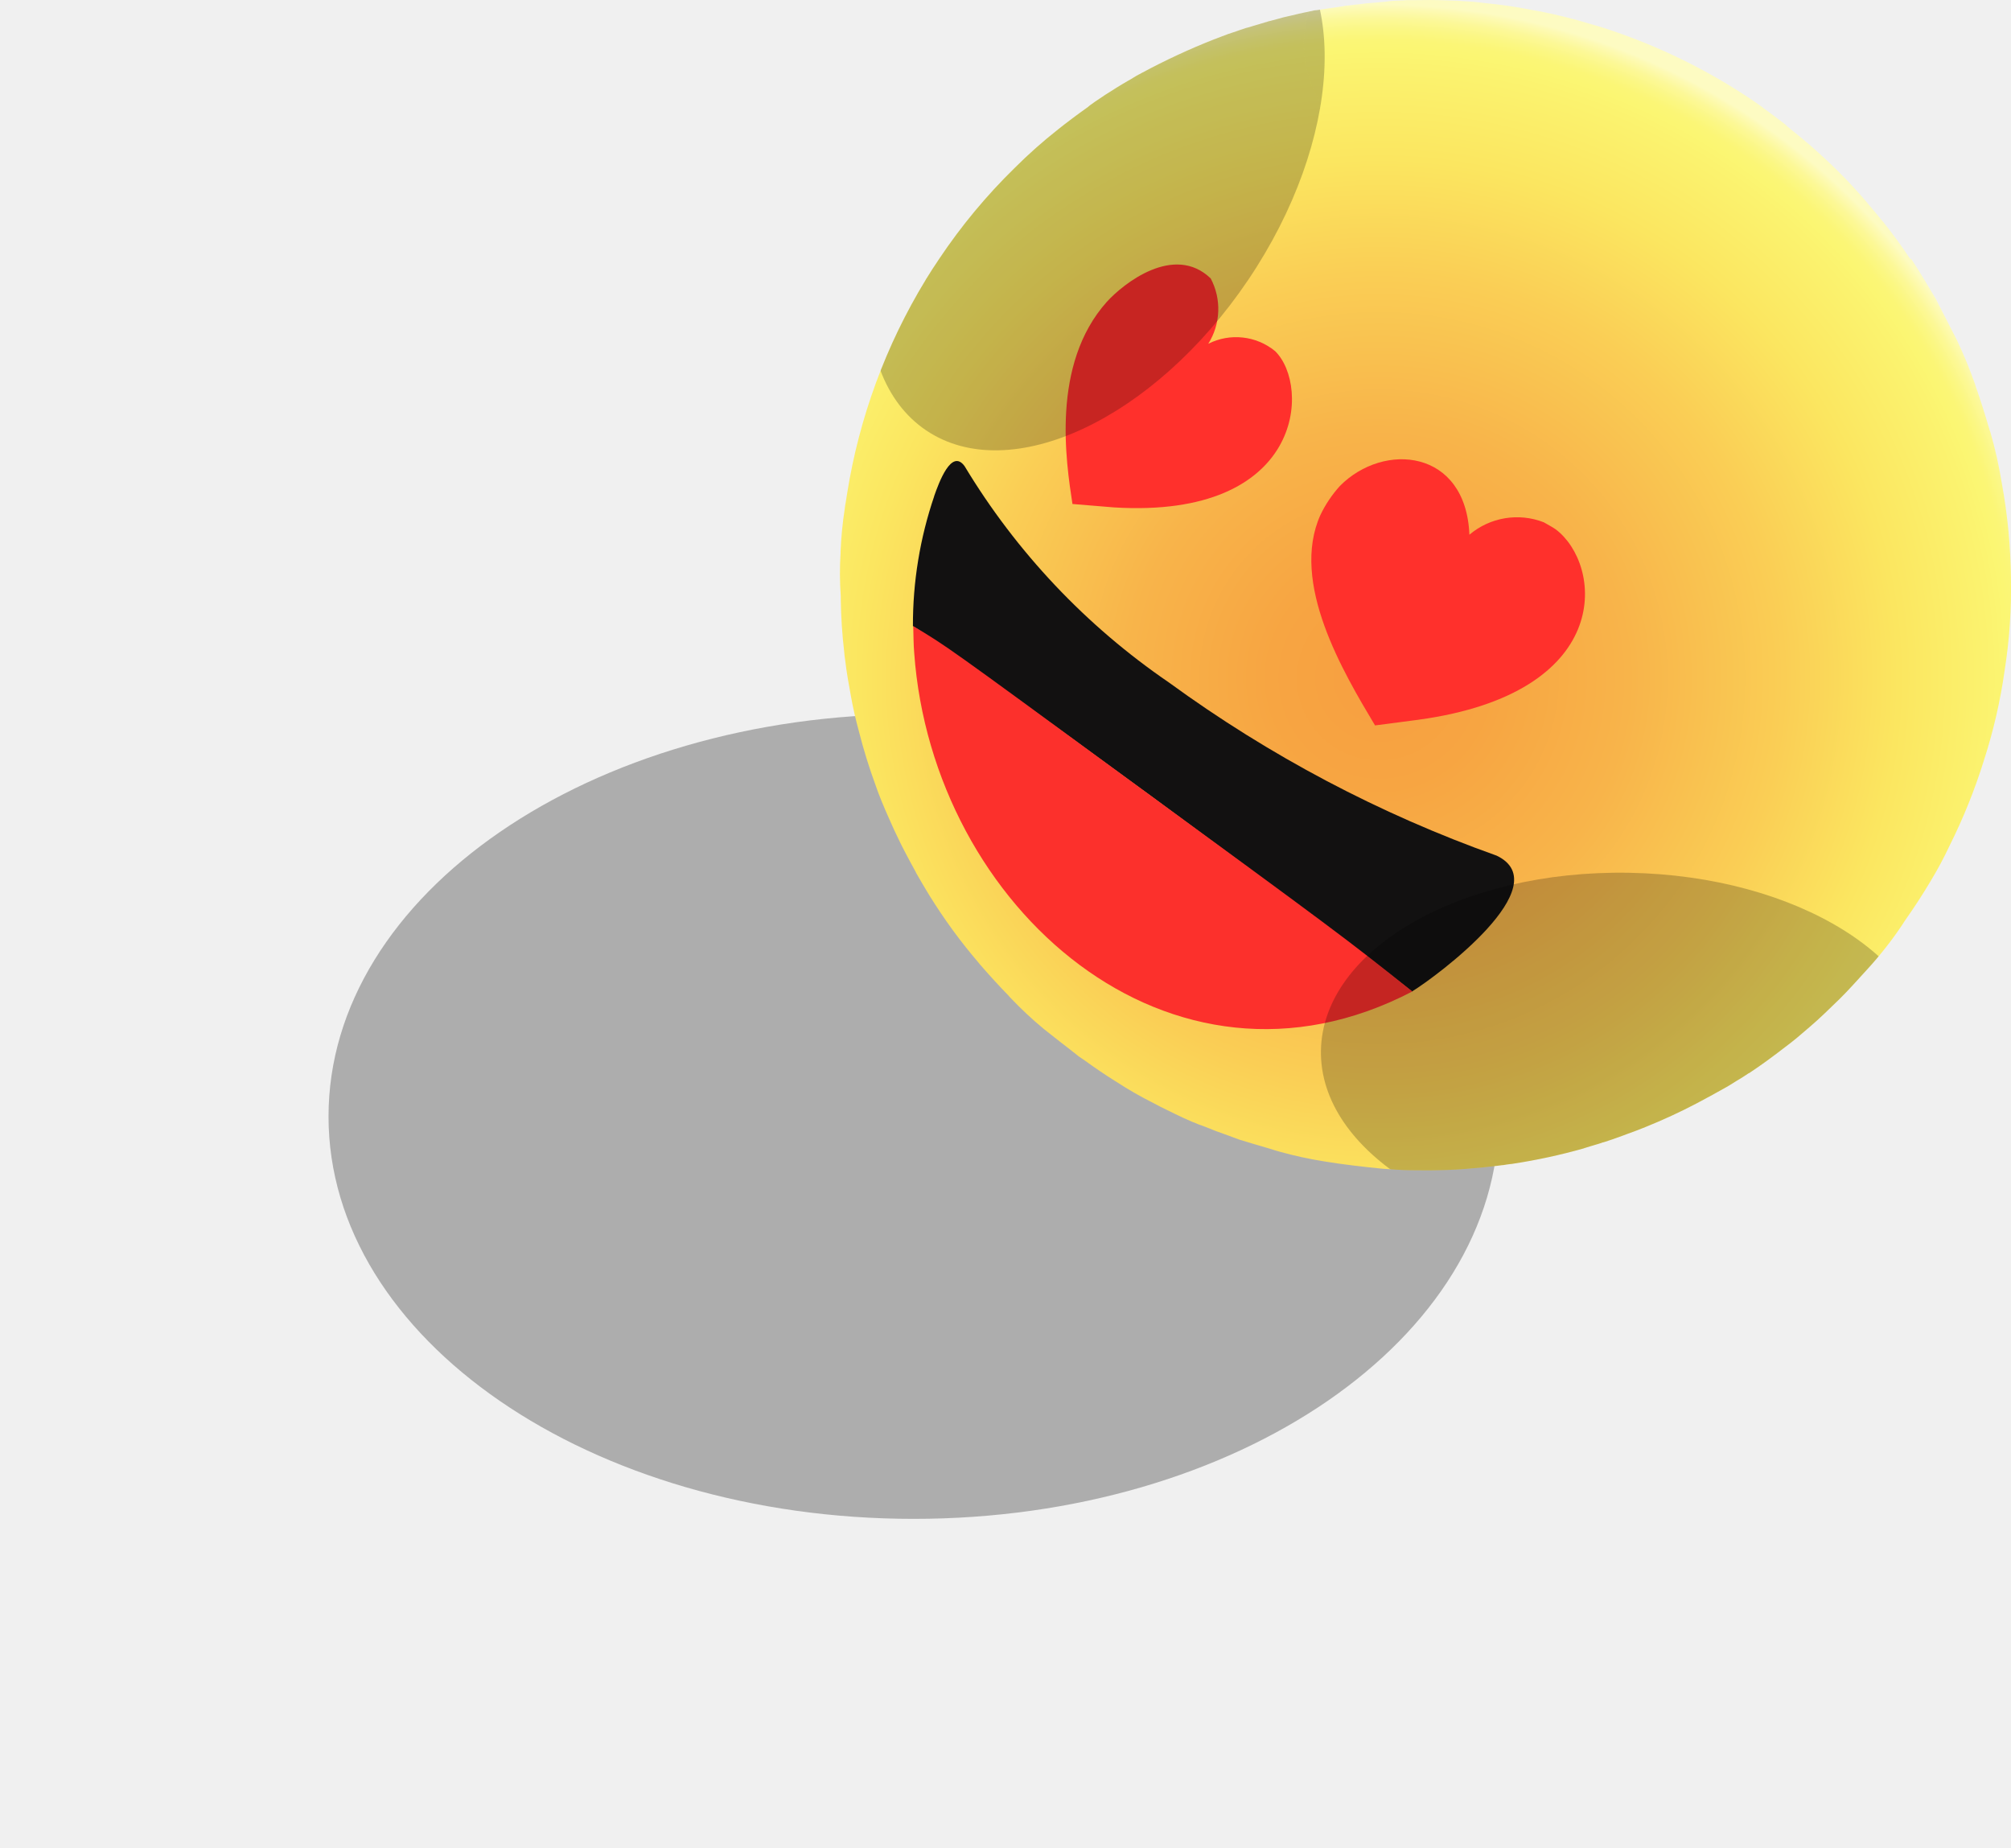
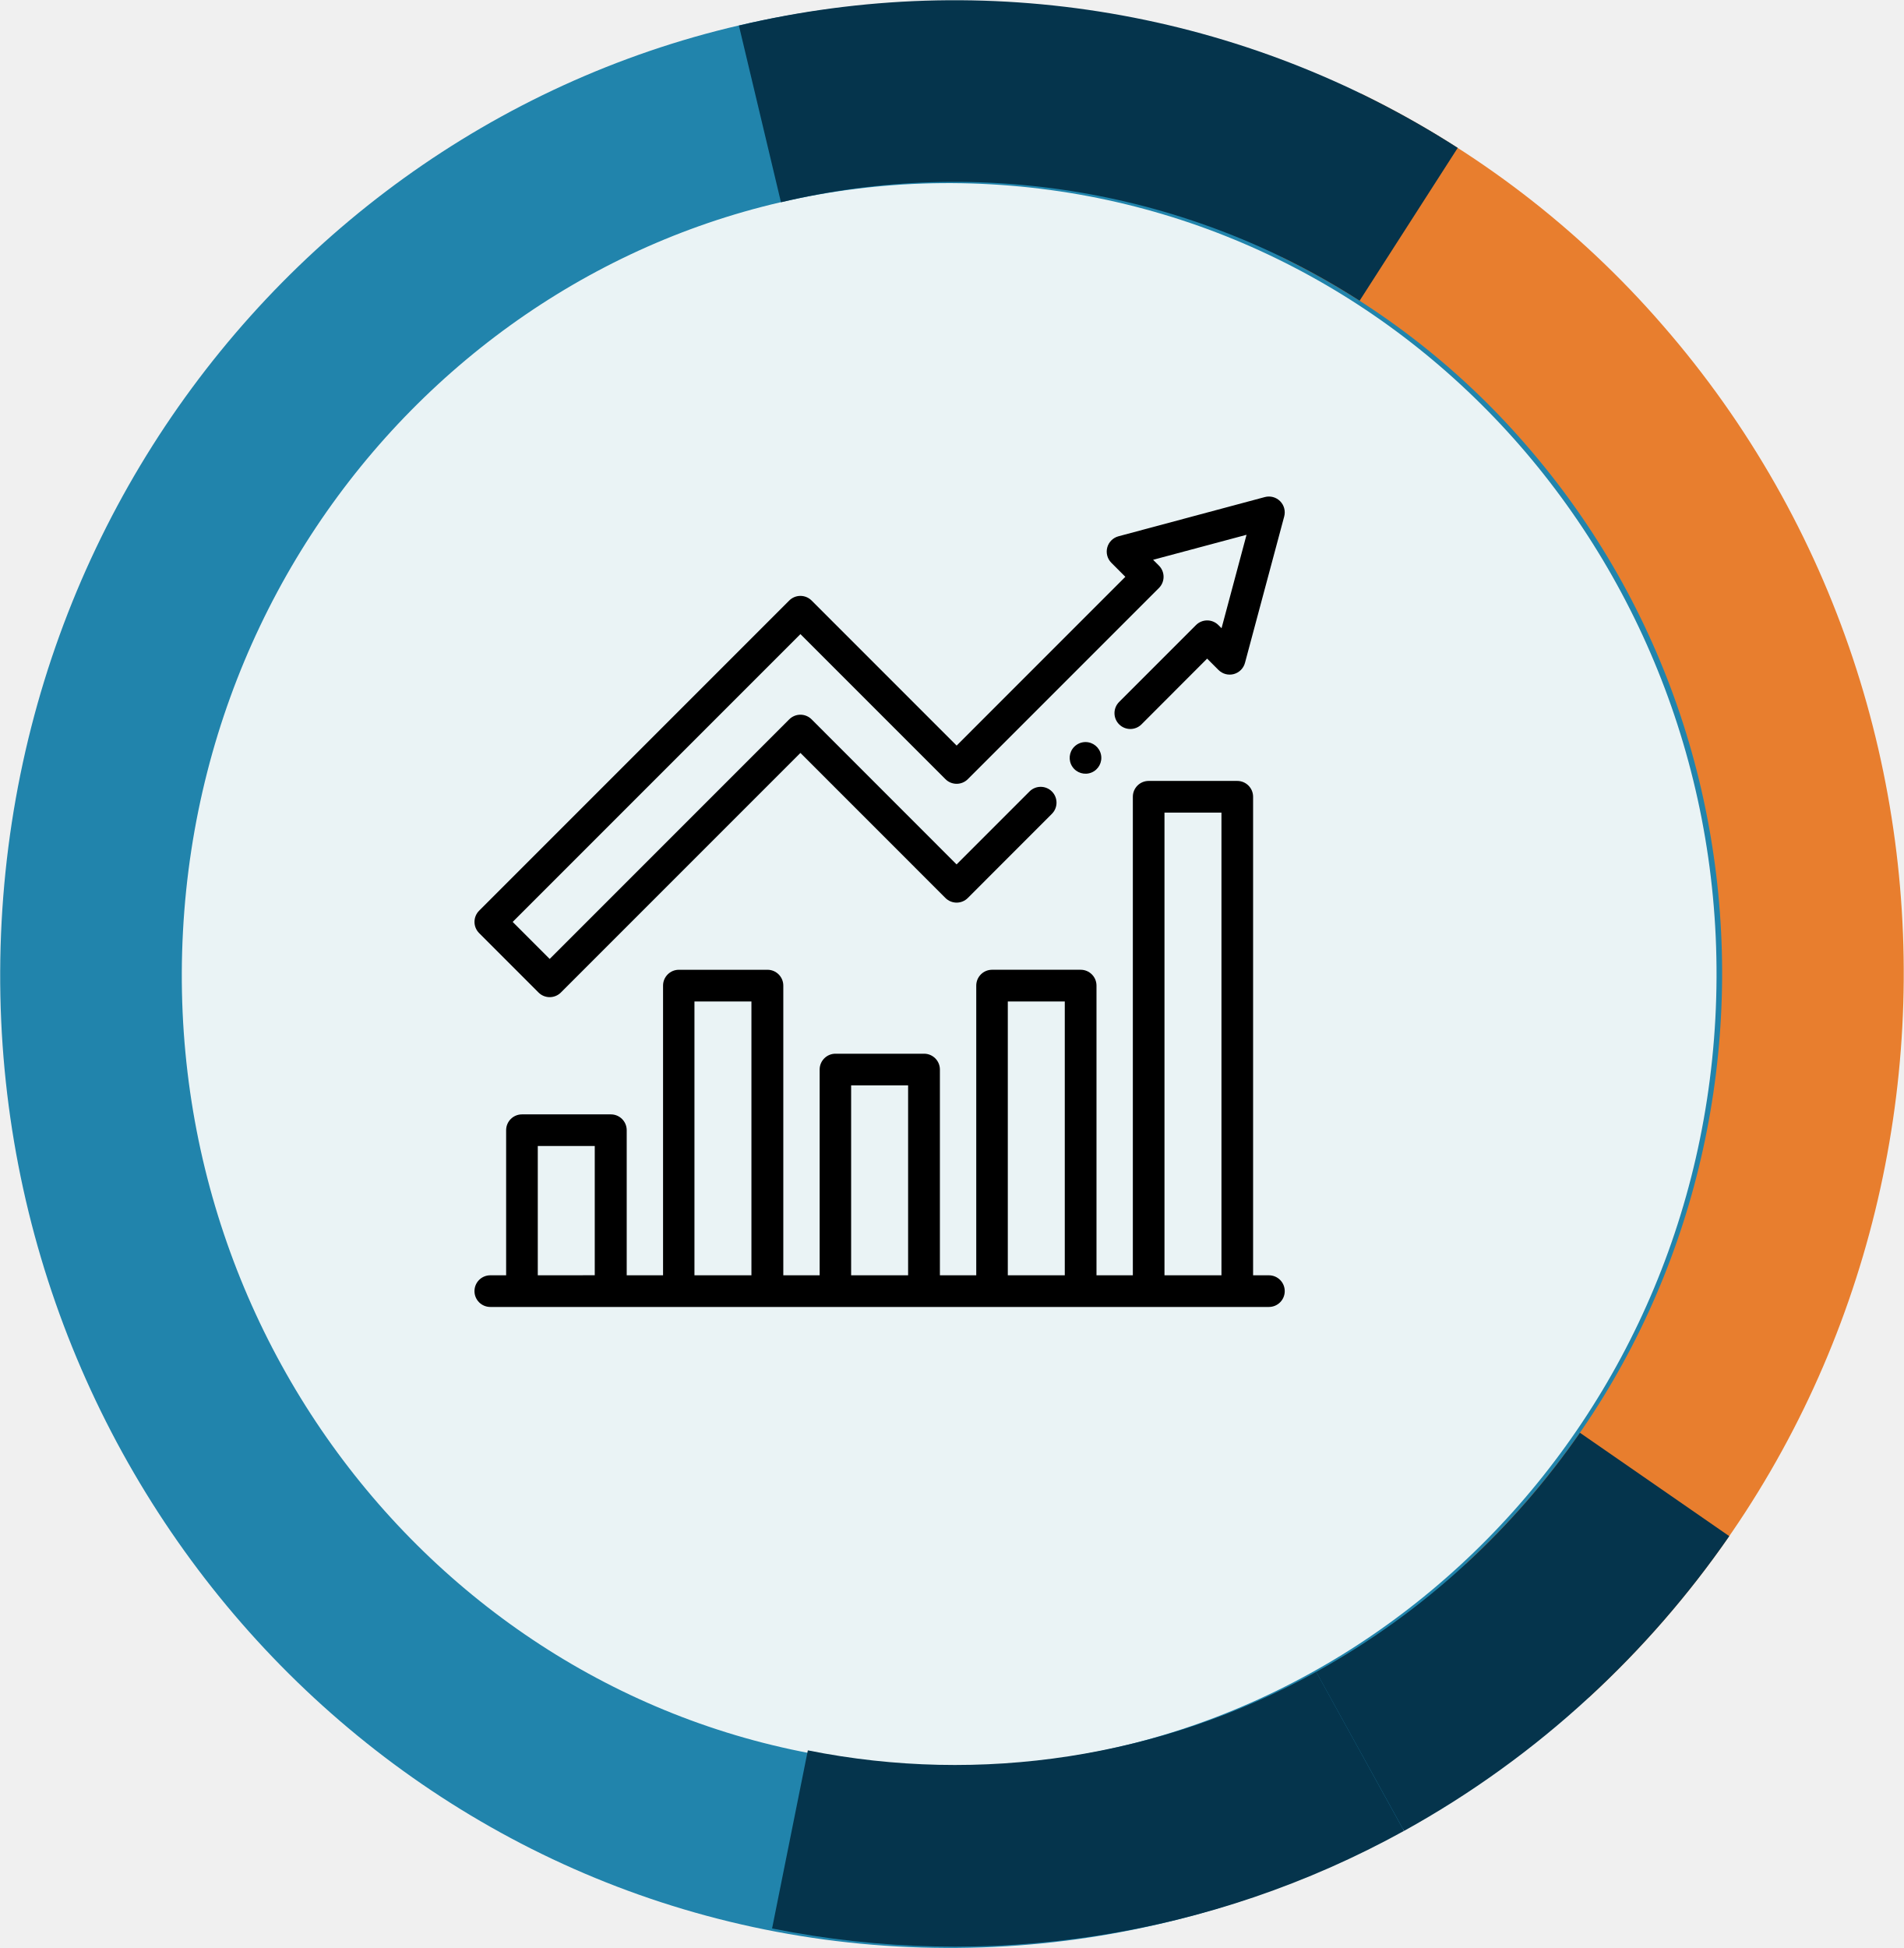
- <svg xmlns="http://www.w3.org/2000/svg" xmlns:xlink="http://www.w3.org/1999/xlink" width="82.478" height="75.758" viewBox="0 0 82.478 75.758">
-   <defs>
-     <radialGradient id="radial-gradient" cx="0.471" cy="0.58" r="0.575" gradientTransform="matrix(-0.999, -0.004, -0.004, 1, 0.933, 0.001)" gradientUnits="objectBoundingBox">
-       <stop offset="0" stop-color="#f79f40" />
-       <stop offset="0.163" stop-color="#f7a542" />
-       <stop offset="0.371" stop-color="#f8b44a" />
-       <stop offset="0.601" stop-color="#face55" />
-       <stop offset="0.771" stop-color="#fbe660" />
-       <stop offset="0.91" stop-color="#fbf36f" />
-       <stop offset="0.932" stop-color="#fbf672" />
-       <stop offset="0.947" stop-color="#fbf676" />
-       <stop offset="0.962" stop-color="#fbf783" />
-       <stop offset="0.978" stop-color="#fcf897" />
-       <stop offset="0.994" stop-color="#fdfab4" />
-       <stop offset="1" stop-color="#fdfbc2" />
-     </radialGradient>
-     <clipPath id="clip-path">
-       <path id="Trazado_116496" data-name="Trazado 116496" d="M52.65,29.84v-.06c0-.11-.03-.77-.15-1.75-.01-.09-.02-.17-.03-.26-.02-.12-.04-.25-.06-.38a23.894,23.894,0,0,0-3.15-8.77c0-.01-.01-.01-.01-.02-.17-.29-.35-.57-.54-.85h0a23.353,23.353,0,0,0-3.06-3.74,20.449,20.449,0,0,0-1.77-1.6c-.39-.32-.78-.62-1.19-.91a.265.265,0,0,1-.06-.05l-.05-.04-.21-.15c-.26-.18-.55-.37-.86-.57h0c-.01-.01-.02-.01-.03-.02-.15-.09-.3-.19-.47-.28-.07-.04-.15-.09-.22-.13s-.12-.07-.19-.11a1.092,1.092,0,0,0-.15-.08,25.413,25.413,0,0,0-2.93-1.4c-.26-.11-.47-.18-.58-.23l-.18-.07-.18-.07c-.01,0-.02-.01-.03-.01l-.04-.01-.3-.1-.04-.01c-.01,0-.03-.01-.04-.01l-.2-.07a2.759,2.759,0,0,0-.27-.08l-.23-.07c-.04-.01-.09-.03-.13-.04-.01,0-.03-.01-.04-.01s-.03-.01-.05-.01a.636.636,0,0,1-.07-.02l-.26-.07-.22-.06c-.07-.02-.14-.03-.21-.05h-.01l-.13-.03-.25-.06-.18-.04a2.049,2.049,0,0,0-.24-.05c-.01,0-.03-.01-.04-.01-.06-.01-.12-.03-.18-.04l-.11-.02-.13-.03h-.02l-.04-.01c-.02,0-.05-.01-.07-.01a1.766,1.766,0,0,1-.2-.04.6.6,0,0,0-.12-.02h0a2.068,2.068,0,0,1-.22-.04l-.19-.03c-.03-.01-.07-.01-.11-.02a.985.985,0,0,0-.17-.02,1,1,0,0,0-.16-.02l-.27-.03-.25-.03c-.03,0-.05-.01-.08-.01h-.02a1.641,1.641,0,0,0-.23-.02l-.34-.03c-.08-.01-.16-.01-.23-.02-.09-.01-.17-.01-.26-.02s-.18-.01-.27-.02A.97.97,0,0,1,29.76,7h-.37c-.48-.01-.96-.01-1.45,0-.11,0-.21,0-.31.01s-.22.01-.32.02c-.07,0-.13.01-.19.01-.16.01-.31.02-.46.04-.05,0-.11.01-.16.01-.22.02-.43.04-.64.07-.1.01-.2.02-.3.04h-.01c-.02,0-.04.01-.06.01q-.24.03-.45.06c-.11.02-.23.04-.34.05-.26.04-.47.08-.61.11-.7.14-1.38.3-2.06.5-.41.11-.77.22-1.21.38a24.021,24.021,0,0,0-5.31,2.61h0c-.17.11-.33.22-.49.33a.265.265,0,0,0-.06.05c-.28.2-.56.4-.84.61a.423.423,0,0,1-.07.05l-.02.02-.02.02c-.01.01-.02.02-.03.02s-.02.01-.03.02c-.08.06-.15.12-.23.18-.15.12-.3.24-.44.36-.08.07-.16.13-.24.2-.16.14-.32.27-.46.4l-.02.02-.02.02c-.03.03-.07.06-.1.09-.75.69-1.21,1.19-1.24,1.22-.23.25-.46.51-.69.77-.16.19-.33.38-.5.59-.01.01-.02.03-.04.04l-.03.03c-.34.42-.69.89-1.08,1.46l-.01.01-.01.01c-.01.01-.01.02-.02.02-.18.26-.36.55-.54.86-.16.26-.32.52-.46.75l-.46.88c-.15.29-.29.56-.42.82a16.758,16.758,0,0,0-.76,1.82h0v.01c-.22.6-.42,1.23-.6,1.84l-.01.02a.037.037,0,0,1-.01.03,17.968,17.968,0,0,0-.5,2.13,23.506,23.506,0,0,0-.17,7.66,22.794,22.794,0,0,0,.82,3.68,23.944,23.944,0,0,0,1.38,3.51,15.311,15.311,0,0,0,.75,1.42c.32.56.68,1.11,1.06,1.66.04.07.09.13.13.2a16,16,0,0,0,1.39,1.8c.34.37.78.88,1.14,1.24s.83.82,1.22,1.15h0c.42.37.6.53.99.83q.72.585,1.47,1.08h.01c.16.11.32.22.49.32.19.12.38.24.55.34.09.05.22.13.36.21a.573.573,0,0,1,.07.04c.15.09.33.18.52.29.04.02.09.05.13.07a22.789,22.789,0,0,0,2.12,1c.18.07.42.17.7.28l.24.09.42.15.3.1.11.03c.01,0,.01,0,.02.01l.16.05a2.759,2.759,0,0,0,.27.08l.26.08c.01,0,.02,0,.02.01a22.1,22.1,0,0,0,2.96.66l.09.01c.08.01.17.03.27.04h.03l.23.03.53.06c.24.03.56.05.79.07s.49.03.74.04h.02c.13.01.25.01.37.01.33.01.77,0,1.1.01s.79-.03,1.13-.05c.72-.06,1.68-.17,2.39-.28a18.747,18.747,0,0,0,1.84-.38c.14-.04.28-.08.43-.12.43-.12.87-.25,1.24-.36l.43-.16c.35-.12.69-.25,1.03-.38l.17-.06c.4-.15.89-.38,1.32-.59.19-.09.37-.18.55-.28a15.71,15.71,0,0,0,1.56-.88c.02-.01.03-.02.05-.03.41-.26.82-.52,1.22-.81.09-.06.18-.12.26-.17l.44-.34c.12-.09.23-.18.35-.27l.66-.52a14.289,14.289,0,0,0,1.37-1.26l.03-.03.07-.07c.35-.35.74-.77,1.2-1.29a.138.138,0,0,0,.03-.04h0a20.958,20.958,0,0,0,2.02-2.71c.01-.01.01-.02.02-.03.19-.3.38-.61.57-.95v-.01h0c.08-.14.16-.29.24-.44.11-.2.22-.41.31-.59l.09-.18c.16-.32.31-.65.47-.99.21-.47.41-.94.56-1.36h0c.26-.7.5-1.44.71-2.23.13-.48.25-.96.33-1.41.1-.48.18-.98.25-1.5.02-.12.03-.23.05-.34.08-.69.14-1.41.16-2.14v-.13C52.68,31.04,52.68,30.45,52.65,29.84Z" transform="translate(-4.654 -6.992)" />
-     </clipPath>
-     <linearGradient id="linear-gradient" x1="-0.166" y1="-323.933" x2="-1.166" y2="-323.933" gradientUnits="objectBoundingBox">
-       <stop offset="0" stop-color="#19b79c" />
-       <stop offset="0.405" stop-color="#1dbb9e" />
-       <stop offset="0.825" stop-color="#2ac8a3" />
-       <stop offset="0.997" stop-color="#31cfa6" />
-     </linearGradient>
-     <linearGradient id="linear-gradient-2" x1="-2.106" y1="-363.238" x2="-3.08" y2="-363.238" xlink:href="#linear-gradient" />
-     <clipPath id="clip-path-2">
-       <path id="Trazado_116504" data-name="Trazado 116504" d="M4.652,29.65v-.06a15.757,15.757,0,0,1,.17-1.74,2.335,2.335,0,0,1,.04-.26c.02-.12.04-.25.06-.38a24.088,24.088,0,0,1,3.22-8.75c0-.01.01-.01.01-.02.18-.29.36-.57.55-.85h0a23.39,23.39,0,0,1,3.09-3.72,20.134,20.134,0,0,1,1.78-1.58q.585-.465,1.2-.9a.265.265,0,0,0,.06-.05l.05-.04.21-.15c.26-.18.55-.37.86-.56h0c.01-.01.02-.01.03-.02.15-.09.31-.19.47-.28a2.53,2.53,0,0,0,.22-.13c.06-.04.12-.07.19-.11.05-.03.1-.05.15-.08a27.308,27.308,0,0,1,2.95-1.37c.26-.1.47-.18.58-.22l.18-.06.18-.06c.01,0,.02-.01.03-.01l.05-.02.3-.1.04-.01c.01,0,.03-.01.04-.01l.2-.06c.08-.02.19-.06.27-.08l.23-.07a.647.647,0,0,0,.13-.04c.01,0,.03-.01.04-.01s.03-.01.05-.01a.637.637,0,0,0,.07-.02l.26-.07.22-.06c.07-.02.14-.03.21-.05h.01l.13-.03c.08-.02.18-.04.25-.06l.18-.04c.08-.02.16-.03.24-.05.01,0,.03-.01.04-.01a1.163,1.163,0,0,0,.18-.04l.11-.01.13-.02h.02l.04-.01c.02,0,.05-.01.07-.01l.2-.03c.04-.01.09-.01.13-.02h0l.22-.03.19-.03a.516.516,0,0,0,.11-.02.985.985,0,0,1,.17-.02c.06-.01.11-.01.16-.02l.27-.03.25-.03c.03,0,.05-.01.08-.01h.02c.07-.01.15-.01.23-.02l.34-.03c.08-.01.16-.01.23-.02a1.569,1.569,0,0,1,.24-.03,2.437,2.437,0,0,1,.27-.01.86.86,0,0,1,.16-.01l.15-.01h.24c.49-.01.97-.01,1.45.01.11,0,.21.01.31.01s.22.01.32.02c.07,0,.13.01.19.01.16.01.31.02.46.04.05.01.11.01.16.02.22.02.43.05.64.07.1.01.2.03.3.04h.01c.02,0,.04.01.06.01.16.02.31.05.45.07l.34.06c.26.05.47.09.6.11.69.14,1.38.31,2.06.52.41.11.76.23,1.21.39a24.178,24.178,0,0,1,5.28,2.65h0c.16.11.33.22.49.34a.265.265,0,0,1,.06.05c.28.2.56.41.83.62a.424.424,0,0,0,.07.05l.02.02.02.02.03.03c.01.01.02.01.02.02.08.06.15.12.22.18.15.12.3.24.44.36.08.07.16.14.24.2.16.14.31.28.46.41l.02.02.02.02c.03.03.07.06.1.09.75.69,1.2,1.2,1.23,1.23.23.25.46.51.68.78.16.19.32.38.49.59.01.01.02.03.04.04l.02.03c.33.42.69.89,1.07,1.47l.04.01.01.01c.01.01.01.02.02.02.17.26.36.56.54.86.16.26.31.53.45.75l.45.88c.15.29.29.56.42.82a18.431,18.431,0,0,1,.75,1.83h0v.01c.21.6.41,1.23.59,1.85l.01.02a.037.037,0,0,0,.01.03,17.59,17.59,0,0,1,.48,2.14,22.71,22.71,0,0,1,.37,3.87,21.465,21.465,0,0,1-.26,3.8,21.96,21.96,0,0,1-.85,3.68,23.286,23.286,0,0,1-1.41,3.5,15.244,15.244,0,0,1-.76,1.42c-.33.56-.69,1.11-1.07,1.65-.04.07-.09.13-.13.2a15.2,15.2,0,0,1-1.41,1.79c-.34.37-.79.88-1.15,1.23s-.84.82-1.22,1.14h0c-.43.37-.6.52-1,.82-.49.38-.98.74-1.48,1.07H41.9c-.16.11-.32.21-.49.31-.19.12-.38.24-.55.33-.09.05-.22.12-.36.2a.574.574,0,0,0-.07.04c-.15.08-.33.18-.52.28-.04.02-.09.05-.13.07a23.108,23.108,0,0,1-2.12.98c-.18.07-.42.17-.71.27l-.24.09-.42.15-.3.1-.11.03c-.01,0-.01,0-.02.01l-.16.05c-.08.02-.19.06-.27.08l-.26.08c-.01,0-.02,0-.02.01a23.962,23.962,0,0,1-2.96.64l-.09.01c-.08.01-.17.02-.27.04H31.8l-.23.03-.53.06c-.24.02-.56.05-.79.07s-.49.03-.74.04h-.02c-.13,0-.25.01-.37.01-.33.01-.77,0-1.1,0s-.79-.04-1.13-.06c-.72-.07-1.68-.18-2.39-.3a16.281,16.281,0,0,1-1.84-.4c-.14-.04-.28-.08-.43-.13-.43-.12-.87-.26-1.24-.37l-.43-.16c-.35-.12-.69-.25-1.03-.39l-.17-.06c-.4-.15-.88-.38-1.32-.6-.19-.09-.37-.18-.55-.28a15.612,15.612,0,0,1-1.55-.89.219.219,0,0,0-.05-.03c-.41-.26-.81-.53-1.21-.82-.09-.06-.17-.12-.25-.17L14,49.97c-.12-.09-.23-.18-.35-.27l-.66-.52a15.233,15.233,0,0,1-1.36-1.27l-.03-.03-.06-.07c-.34-.35-.74-.78-1.19-1.3a.138.138,0,0,1-.03-.04h0a21.889,21.889,0,0,1-2-2.73c-.01-.01-.01-.02-.02-.03-.18-.3-.37-.61-.56-.95v-.01h0c-.08-.14-.16-.29-.24-.44-.11-.21-.22-.41-.31-.59l-.09-.18c-.16-.32-.31-.65-.46-.99-.21-.47-.41-.95-.55-1.36h0a22.441,22.441,0,0,1-.69-2.23c-.13-.48-.24-.96-.32-1.41-.09-.49-.18-.98-.24-1.5-.02-.12-.03-.23-.04-.34a21.166,21.166,0,0,1-.14-2.14v-.13A13.347,13.347,0,0,1,4.652,29.65Z" transform="translate(-4.627 -6.983)" fill="url(#radial-gradient)" />
-     </clipPath>
-   </defs>
-   <g id="Grupo_157926" data-name="Grupo 157926" transform="translate(13.474)">
-     <ellipse id="Elipse_4737" data-name="Elipse 4737" cx="24" cy="16.5" rx="24" ry="16.5" transform="translate(0 29.284)" fill="#0b0b0b" opacity="0.292" style="mix-blend-mode: multiply;isolation: isolate" />
-     <path id="Trazado_116493" data-name="Trazado 116493" d="M4.652,29.65v-.06a15.757,15.757,0,0,1,.17-1.74,2.335,2.335,0,0,1,.04-.26c.02-.12.04-.25.06-.38a24.088,24.088,0,0,1,3.22-8.75c0-.01.01-.01.01-.02.18-.29.36-.57.55-.85h0a23.39,23.39,0,0,1,3.09-3.72,20.134,20.134,0,0,1,1.78-1.58q.585-.465,1.2-.9a.265.265,0,0,0,.06-.05l.05-.04.21-.15c.26-.18.55-.37.86-.56h0c.01-.01.02-.01.03-.02.15-.09.31-.19.47-.28a2.53,2.53,0,0,0,.22-.13c.06-.04.12-.07.19-.11.05-.03.1-.05.15-.08a27.308,27.308,0,0,1,2.95-1.37c.26-.1.47-.18.58-.22l.18-.06.18-.06c.01,0,.02-.01.03-.01l.05-.02.3-.1.04-.01c.01,0,.03-.01.04-.01l.2-.06c.08-.02.19-.06.27-.08l.23-.07a.647.647,0,0,0,.13-.04c.01,0,.03-.01.04-.01s.03-.01.05-.01a.637.637,0,0,0,.07-.02l.26-.07.22-.06c.07-.02.14-.03.21-.05h.01l.13-.03c.08-.02.18-.04.25-.06l.18-.04c.08-.02.16-.03.24-.05.01,0,.03-.01.04-.01a1.163,1.163,0,0,0,.18-.04l.11-.01.13-.02h.02l.04-.01c.02,0,.05-.01.07-.01l.2-.03c.04-.01.09-.01.13-.02h0l.22-.03.19-.03a.516.516,0,0,0,.11-.02.985.985,0,0,1,.17-.02c.06-.01.11-.01.16-.02l.27-.03.25-.03c.03,0,.05-.01.08-.01h.02c.07-.01.15-.01.23-.02l.34-.03c.08-.01.16-.01.23-.02a1.569,1.569,0,0,1,.24-.03,2.437,2.437,0,0,1,.27-.01.86.86,0,0,1,.16-.01l.15-.01h.24c.49-.01.97-.01,1.45.01.11,0,.21.01.31.01s.22.01.32.02c.07,0,.13.01.19.01.16.01.31.02.46.04.05.01.11.01.16.02.22.02.43.05.64.07.1.01.2.03.3.04h.01c.02,0,.04.01.06.01.16.02.31.05.45.07l.34.06c.26.05.47.09.6.11.69.14,1.38.31,2.06.52.41.11.76.23,1.21.39a24.178,24.178,0,0,1,5.28,2.65h0c.16.11.33.22.49.34a.265.265,0,0,1,.06.05c.28.2.56.41.83.62a.424.424,0,0,0,.07.05l.02.02.02.02.03.03c.01.01.02.01.02.02.08.06.15.12.22.18.15.12.3.24.44.36.08.07.16.14.24.2.16.14.31.28.46.41l.02.02.02.02c.03.03.07.06.1.09.75.69,1.2,1.2,1.23,1.23.23.25.46.51.68.78.16.19.32.38.49.59.01.01.02.03.04.04l.02.03c.33.42.69.89,1.07,1.47l.04.01.01.01c.01.01.01.02.02.02.17.26.36.56.54.86.16.26.31.53.45.75l.45.88c.15.29.29.56.42.82a18.431,18.431,0,0,1,.75,1.83h0v.01c.21.6.41,1.23.59,1.85l.01.02a.037.037,0,0,0,.01.03,17.59,17.59,0,0,1,.48,2.14,22.71,22.71,0,0,1,.37,3.87,21.465,21.465,0,0,1-.26,3.8,21.96,21.96,0,0,1-.85,3.68,23.286,23.286,0,0,1-1.41,3.5,15.244,15.244,0,0,1-.76,1.42c-.33.56-.69,1.11-1.07,1.65-.04.07-.09.13-.13.2a15.2,15.2,0,0,1-1.41,1.79c-.34.37-.79.88-1.15,1.23s-.84.82-1.22,1.14h0c-.43.37-.6.52-1,.82-.49.38-.98.74-1.48,1.07H41.9c-.16.11-.32.21-.49.31-.19.12-.38.24-.55.33-.09.05-.22.12-.36.2a.574.574,0,0,0-.07.04c-.15.08-.33.18-.52.28-.04.02-.09.05-.13.07a23.108,23.108,0,0,1-2.12.98c-.18.07-.42.17-.71.27l-.24.09-.42.15-.3.1-.11.03c-.01,0-.01,0-.02.01l-.16.05c-.08.02-.19.06-.27.08l-.26.08c-.01,0-.02,0-.02.01a23.962,23.962,0,0,1-2.96.64l-.09.01c-.08.01-.17.02-.27.04H31.8l-.23.03-.53.06c-.24.02-.56.05-.79.07s-.49.03-.74.04h-.02c-.13,0-.25.01-.37.01-.33.01-.77,0-1.1,0s-.79-.04-1.13-.06c-.72-.07-1.68-.18-2.39-.3a16.281,16.281,0,0,1-1.84-.4c-.14-.04-.28-.08-.43-.13-.43-.12-.87-.26-1.24-.37l-.43-.16c-.35-.12-.69-.25-1.03-.39l-.17-.06c-.4-.15-.88-.38-1.32-.6-.19-.09-.37-.18-.55-.28a15.612,15.612,0,0,1-1.55-.89.219.219,0,0,0-.05-.03c-.41-.26-.81-.53-1.21-.82-.09-.06-.17-.12-.25-.17L14,49.97c-.12-.09-.23-.18-.35-.27l-.66-.52a15.233,15.233,0,0,1-1.36-1.27l-.03-.03-.06-.07c-.34-.35-.74-.78-1.19-1.3a.138.138,0,0,1-.03-.04h0a21.889,21.889,0,0,1-2-2.73c-.01-.01-.01-.02-.02-.03-.18-.3-.37-.61-.56-.95v-.01h0c-.08-.14-.16-.29-.24-.44-.11-.21-.22-.41-.31-.59l-.09-.18c-.16-.32-.31-.65-.46-.99-.21-.47-.41-.95-.55-1.36h0a22.441,22.441,0,0,1-.69-2.23c-.13-.48-.24-.96-.32-1.41-.09-.49-.18-.98-.24-1.5-.02-.12-.03-.23-.04-.34a21.166,21.166,0,0,1-.14-2.14v-.13A13.347,13.347,0,0,1,4.652,29.65Z" transform="translate(16.349 -6.983)" fill="url(#radial-gradient)" />
-     <g id="Grupo_86225" data-name="Grupo 86225" transform="translate(20.955 0.009)" clip-path="url(#clip-path)">
-       <path id="Trazado_116494" data-name="Trazado 116494" d="M50.67,21.64a4.37,4.37,0,0,1,.18-.46C50.8,21.33,50.74,21.48,50.67,21.64Z" transform="translate(-48.844 -6.992)" fill="url(#linear-gradient)" />
-       <path id="Trazado_116495" data-name="Trazado 116495" d="M4.7,34.92c.03-.14.05-.28.08-.41C4.75,34.65,4.73,34.79,4.7,34.92Z" transform="translate(43.196 -6.992)" fill="url(#linear-gradient-2)" />
-     </g>
-     <path id="Trazado_116497" data-name="Trazado 116497" d="M25.873,27.33A16.375,16.375,0,0,0,25,32.66c2.26,1.39,16.97,12.2,20.47,14.98,1.03-.63,6.02-4.35,3.47-5.57a52.925,52.925,0,0,1-13.44-7.1,28.664,28.664,0,0,1-8.38-8.87c-.54-.75-1.06.69-1.25,1.23" transform="translate(-1.032 -6.983)" fill="#121111" />
-     <path id="Trazado_116499" data-name="Trazado 116499" d="M29.22,33.76c.75,10.43,10.52,19.05,20.43,13.88-2.65-2.12-3.33-2.62-11.66-8.71-7.45-5.46-7.45-5.46-8.81-6.27.01.33.01.77.04,1.1" transform="translate(-5.199 -6.983)" fill="#fc302c" />
-     <g id="Grupo_86231" data-name="Grupo 86231" transform="translate(40.307 18.833)">
-       <path id="Trazado_116501" data-name="Trazado 116501" d="M22.473,28.1c-1.25,2.78.93,6.44,2.24,8.63.65-.09,1.52-.19,2.17-.29,7.67-1.22,7.14-6.32,5.24-7.75-.14-.1-.34-.2-.49-.29a3.024,3.024,0,0,0-3.05.51c-.14-3.51-3.51-3.82-5.31-2a4.969,4.969,0,0,0-.8,1.19" transform="translate(-22.099 -25.816)" fill="#ff302c" />
-     </g>
-     <g id="Grupo_86232" data-name="Grupo 86232" transform="translate(30.232 10.846)">
-       <path id="Trazado_116503" data-name="Trazado 116503" d="M35.806,19.36c-2.3,2.57-1.67,6.58-1.41,8.29.51.04,1.19.1,1.7.14,7.78.48,8.08-4.98,6.61-6.41a2.529,2.529,0,0,0-2.74-.3,2.679,2.679,0,0,0,.1-2.68c-1.5-1.44-3.58.21-4.26.96" transform="translate(-34.117 -17.829)" fill="#ff302c" />
-     </g>
-     <g id="Enmascarar_grupo_59" data-name="Enmascarar grupo 59" transform="translate(20.976 0)" clip-path="url(#clip-path-2)">
-       <g id="Grupo_86233" data-name="Grupo 86233" transform="translate(-2.683 -7.272)" opacity="0.561" style="mix-blend-mode: multiply;isolation: isolate">
-         <g id="Grupo_86230" data-name="Grupo 86230" transform="translate(0)">
-           <ellipse id="Elipse_4734" data-name="Elipse 4734" cx="12.5" cy="7.5" rx="12.5" ry="7.5" transform="translate(21.707 1.557)" fill="#fff" opacity="0.743" />
-           <ellipse id="Elipse_4735" data-name="Elipse 4735" cx="12.5" cy="7.5" rx="12.5" ry="7.5" transform="translate(26.415 8.388) rotate(124)" opacity="0.387" />
-           <ellipse id="Elipse_4736" data-name="Elipse 4736" cx="12.5" cy="7.5" rx="12.5" ry="7.5" transform="matrix(-1, -0.017, 0.017, -1, 47.282, 58.274)" opacity="0.387" />
-         </g>
+ <svg xmlns="http://www.w3.org/2000/svg" width="167.615" height="171.46" viewBox="0 0 167.615 171.46">
+   <g id="Grupo_1212423" data-name="Grupo 1212423" transform="translate(13605.307 12047.735)">
+     <g id="Grupo_1211764" data-name="Grupo 1211764" transform="translate(-14348.203 -12468.365)">
+       <g id="Grupo_1211761" data-name="Grupo 1211761" transform="translate(140.871 39.575)">
+         <path id="Trazado_1271261" data-name="Trazado 1271261" d="M892.984,523.072c38.985,2.2,68.851,36.482,66.706,76.561S924.2,670.415,885.217,668.21s-68.85-36.482-66.706-76.56S854,520.868,892.984,523.072" transform="translate(-203.514 -128.793)" fill="#eaf3f5" />
+         <path id="Trazado_1271262" data-name="Trazado 1271262" d="M890.4,515.377c41.661,2.356,73.577,38.986,71.285,81.816s-37.923,75.64-79.584,73.284-73.577-38.986-71.285-81.816S848.74,513.021,890.4,515.377Z" transform="translate(-200.664 -126.079)" fill="none" stroke="#2184ac" stroke-width="15.989" />
+         <path id="Trazado_1271263" data-name="Trazado 1271263" d="M982.563,526.51a75.5,75.5,0,0,1,24.042,18.446c27.839,31.951,25.212,81.053-5.868,109.672" transform="translate(-264.252 -130.044)" fill="none" stroke="#e87e2e" stroke-width="15.989" />
+         <path id="Trazado_1271264" data-name="Trazado 1271264" d="M958.562,740.731a73.79,73.79,0,0,1-50.192,7.746" transform="translate(-236.8 -205.52)" fill="none" stroke="#05344c" stroke-width="15.989" />
+         <path id="Trazado_1271265" data-name="Trazado 1271265" d="M1013.965,704.451a77.257,77.257,0,0,1-11.2,12.871,75.718,75.718,0,0,1-14.724,10.626" transform="translate(-266.277 -192.737)" fill="none" stroke="#05344c" stroke-width="15.989" />
+         <path id="Trazado_1271266" data-name="Trazado 1271266" d="M904.176,517.1a73.991,73.991,0,0,1,57.111,9.715" transform="translate(-235.249 -126.018)" fill="none" stroke="#05344c" stroke-width="15.989" />
+       </g>
+       <g id="Grupo_1211729" data-name="Grupo 1211729" transform="translate(784.667 464.334)">
+         <path id="Trazado_1275909" data-name="Trazado 1275909" d="M5.637,43.655a1.393,1.393,0,0,0,1.97,0L28.695,22.568,41.461,35.335a1.393,1.393,0,0,0,1.971,0l7.4-7.405a1.393,1.393,0,0,0-1.97-1.97l-6.42,6.42L29.68,19.612a1.393,1.393,0,0,0-1.971,0L6.622,40.7,3.363,37.441,28.695,12.11,41.462,24.877a1.393,1.393,0,0,0,1.97,0L60.257,8.051a1.393,1.393,0,0,0,0-1.97l-.513-.514,8.225-2.2-2.2,8.225-.279-.279a1.393,1.393,0,0,0-1.97,0l-6.768,6.768a1.393,1.393,0,1,0,1.971,1.971L64.5,14.266l1,1a1.393,1.393,0,0,0,2.331-.624L71.285,1.754A1.394,1.394,0,0,0,69.579.047L56.692,3.5a1.394,1.394,0,0,0-.625,2.331L57.3,7.066,42.447,21.921,29.68,9.154a1.393,1.393,0,0,0-1.97,0l-27.3,27.3a1.393,1.393,0,0,0,0,1.971Zm0,0" transform="translate(0 0)" />
+         <path id="Trazado_1275910" data-name="Trazado 1275910" d="M69.939,223.182H68.546V181.061a1.393,1.393,0,0,0-1.393-1.393h-7.8a1.393,1.393,0,0,0-1.393,1.393v42.121h-3.2v-25.5a1.393,1.393,0,0,0-1.393-1.393h-7.8a1.393,1.393,0,0,0-1.393,1.393v25.5h-3.2V205.071a1.393,1.393,0,0,0-1.393-1.393h-7.8a1.393,1.393,0,0,0-1.393,1.393v18.112h-3.2v-25.5a1.393,1.393,0,0,0-1.393-1.393h-7.8a1.393,1.393,0,0,0-1.393,1.393v25.5h-3.2V210.411a1.393,1.393,0,0,0-1.393-1.393H4.18a1.393,1.393,0,0,0-1.393,1.393v12.771H1.393a1.393,1.393,0,0,0,0,2.786H69.939a1.393,1.393,0,1,0,0-2.786Zm-64.366,0V211.8h5.016v11.378Zm13.793,0v-24.1h5.016v24.1Zm13.793,0V206.464h5.016v16.719Zm13.793,0v-24.1h5.016v24.1Zm13.793,0V182.454h5.016v40.728Zm0,0" transform="translate(0 -154.636)" />
+         <path id="Trazado_1275911" data-name="Trazado 1275911" d="M376.51,155.518a1.393,1.393,0,1,0,.985-.408A1.4,1.4,0,0,0,376.51,155.518Zm0,0" transform="translate(-323.703 -133.499)" />
      </g>
    </g>
  </g>
</svg>
